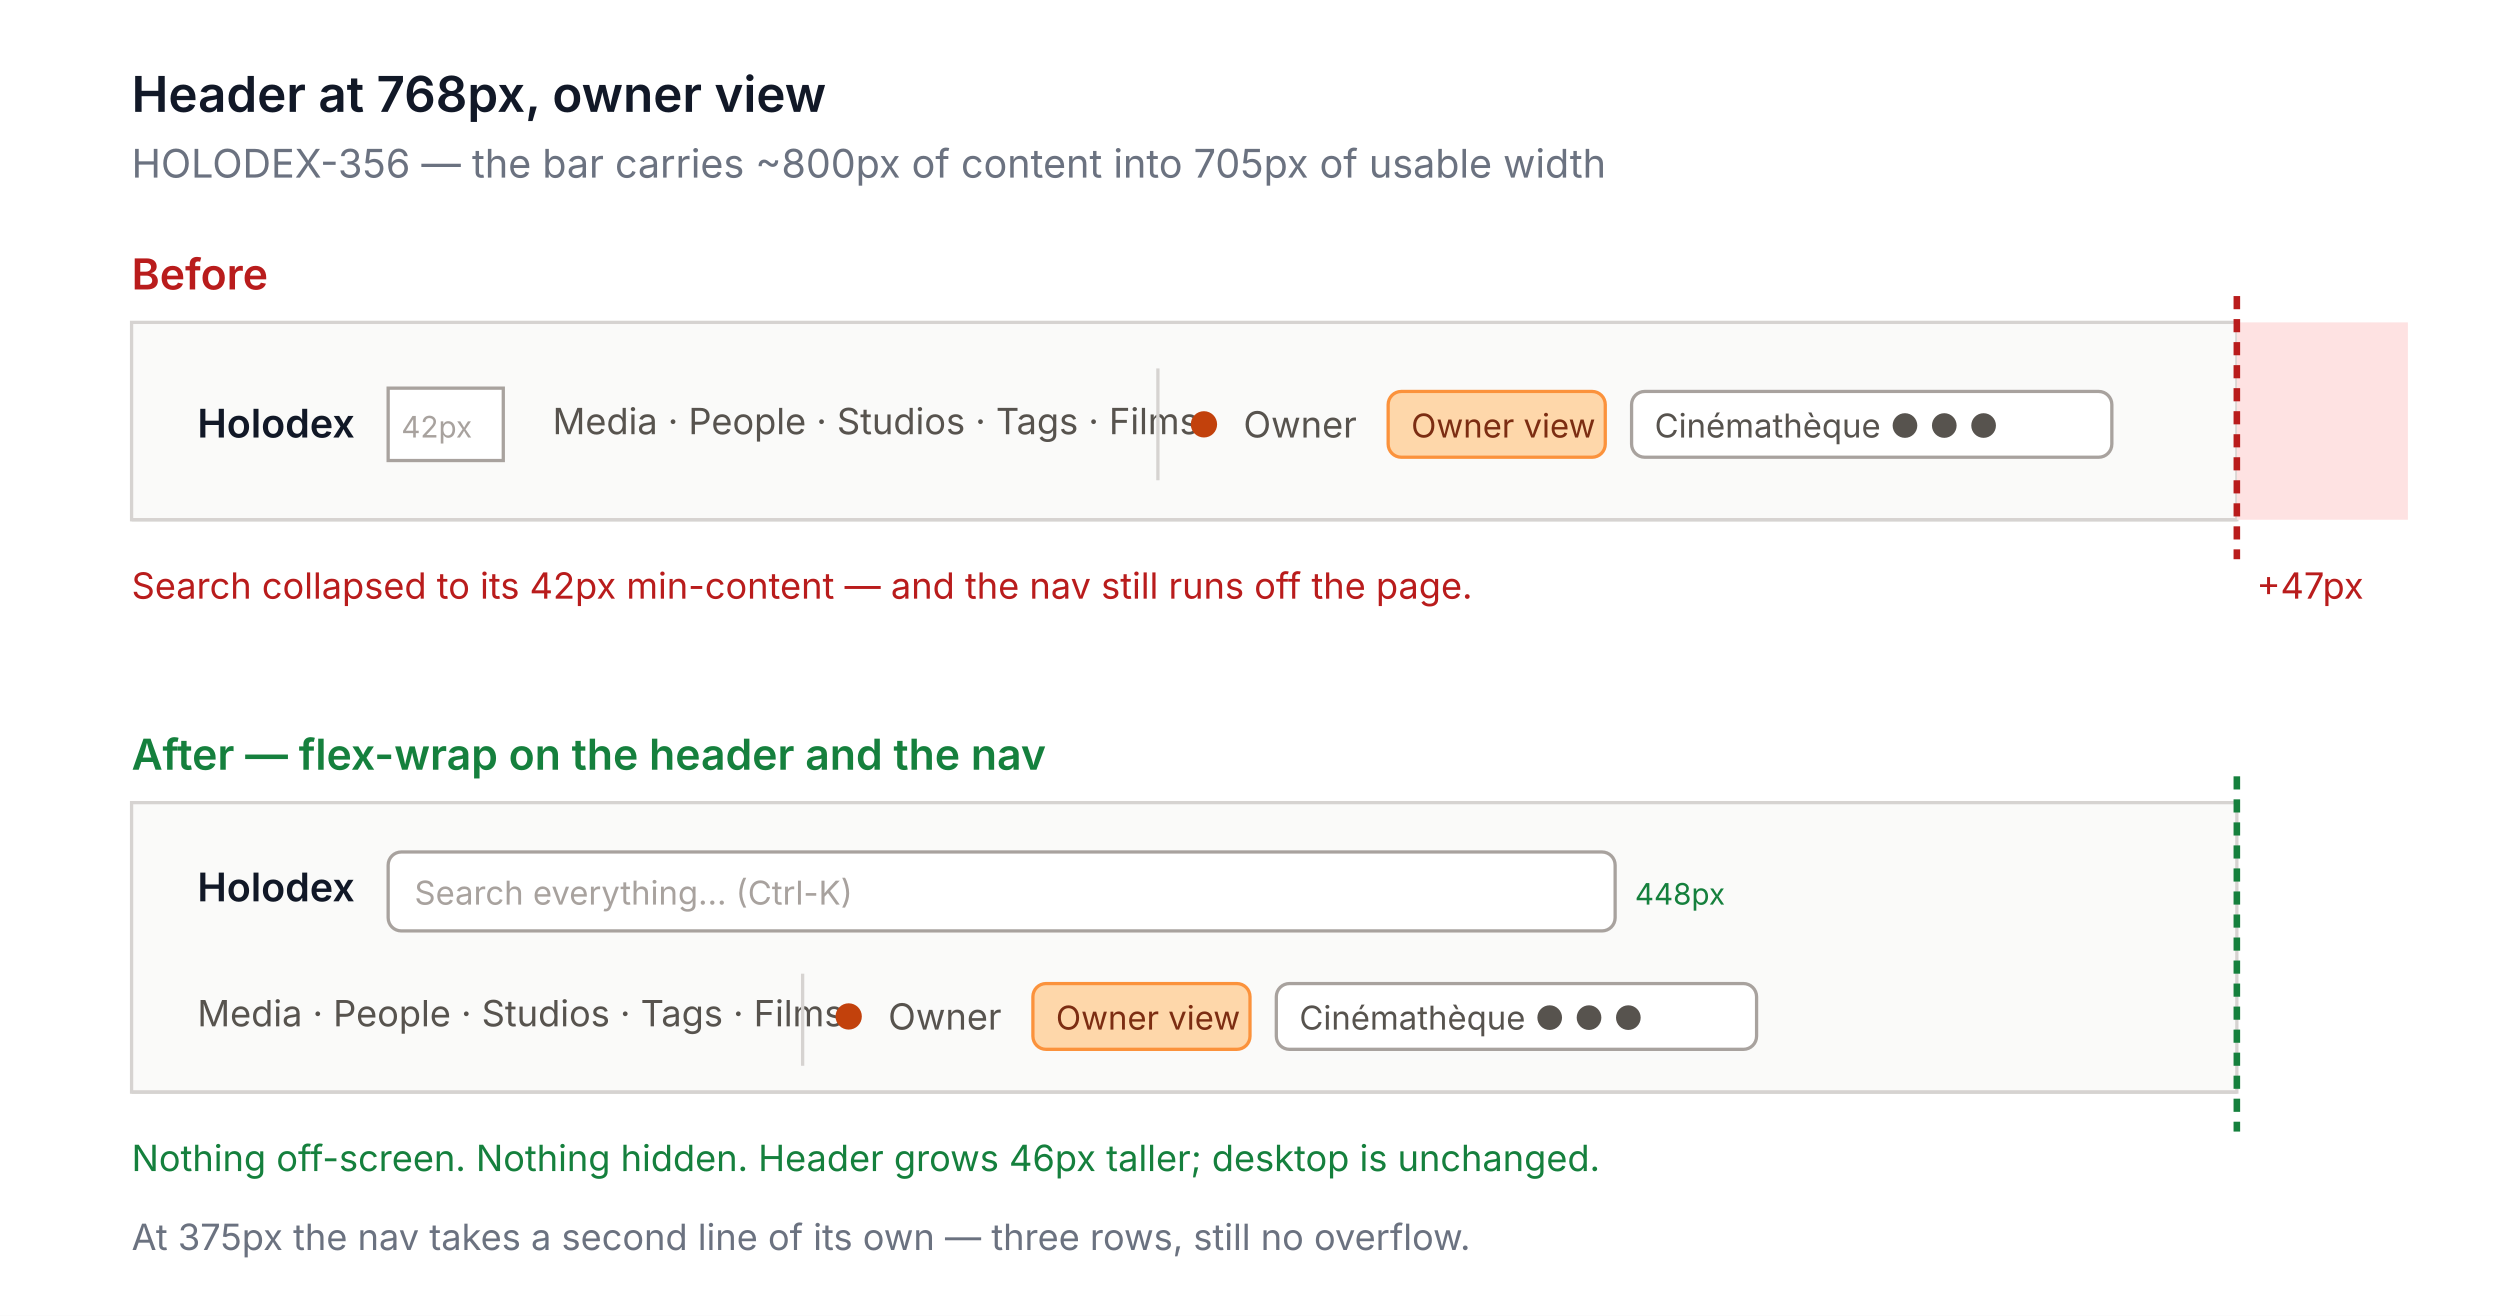
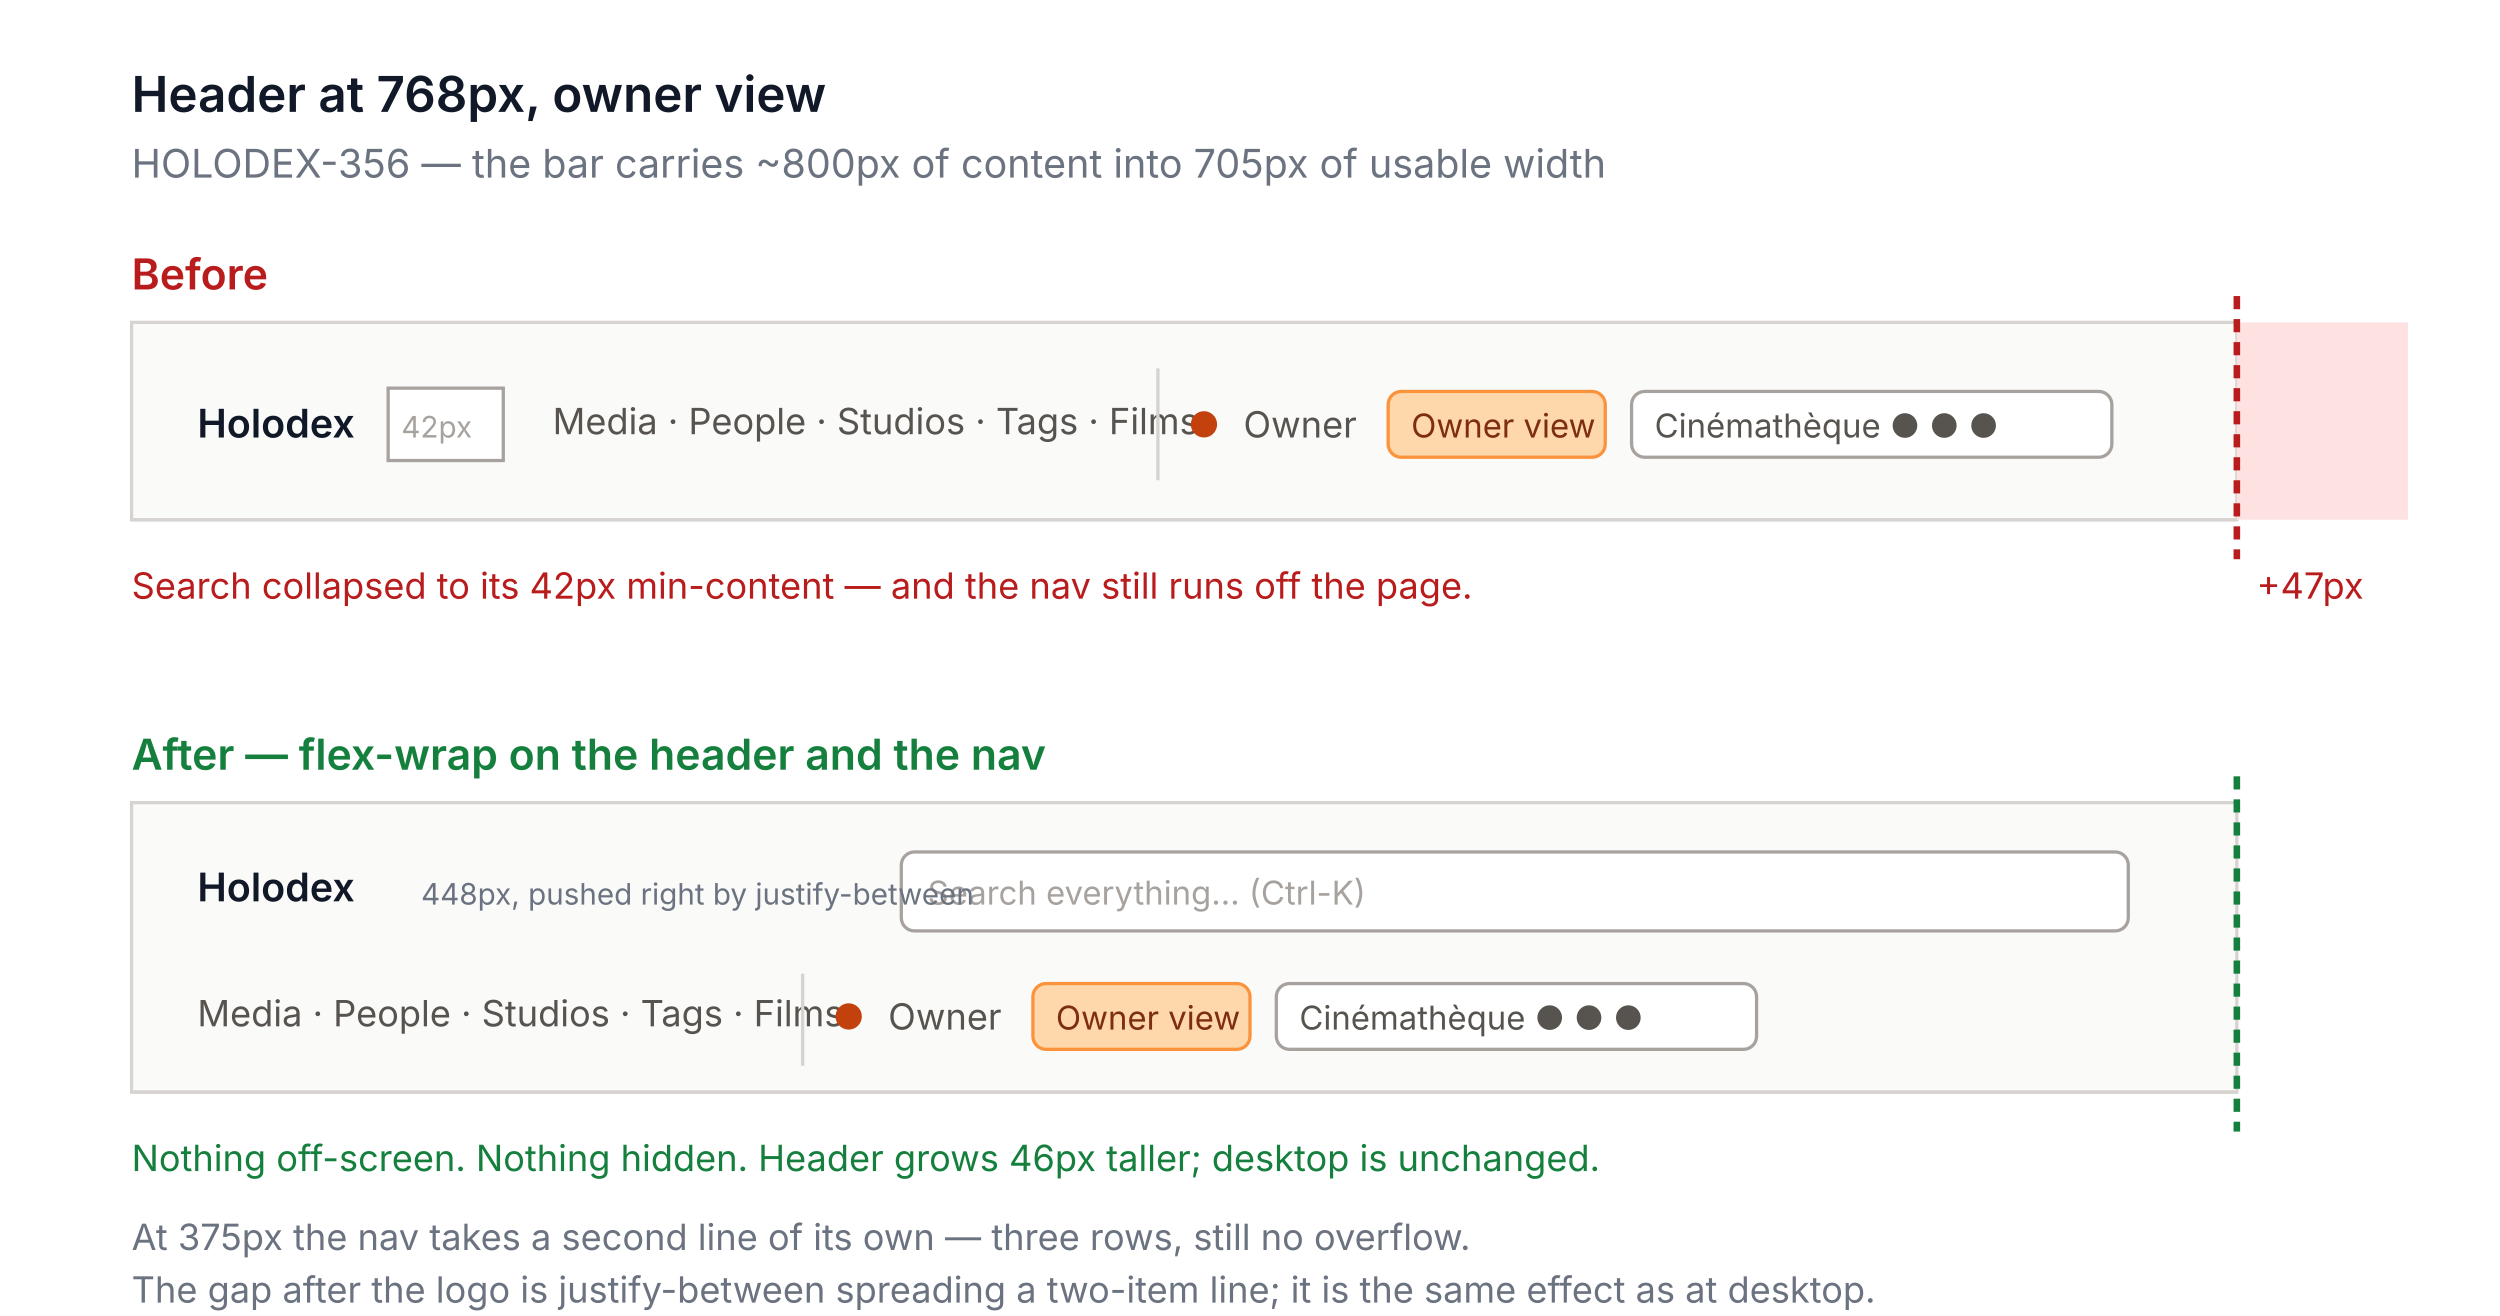
<svg xmlns="http://www.w3.org/2000/svg" viewBox="0 0 760 400" width="760" height="400" role="img" aria-labelledby="title desc" font-family="system-ui, -apple-system, Segoe UI, sans-serif">
  <rect x="0" y="0" width="760" height="400" fill="#ffffff" />
  <text x="40" y="34" font-size="15" font-weight="600" fill="#111827">Header at 768px, owner view</text>
  <text x="40" y="54" font-size="12" fill="#6b7280">HOLODEX-356 — the bar carries ~800px of content into 705px of usable width</text>
  <text x="40" y="88" font-size="13" font-weight="600" fill="#b91c1c">Before</text>
  <rect x="40" y="98" width="640" height="60" fill="#fafaf9" stroke="#d6d3d1" />
  <line x1="40" y1="158" x2="680" y2="158" stroke="#d6d3d1" />
  <text x="60" y="133" font-size="12" font-weight="600" fill="#111827">Holodex</text>
  <rect x="118" y="118" width="35" height="22" fill="#ffffff" stroke="#a8a29e" />
  <text x="122" y="133" font-size="9" fill="#a8a29e">42px</text>
  <text x="168" y="132" font-size="11" fill="#57534e">Media · People · Studios · Tags · Films</text>
  <line x1="352" y1="112" x2="352" y2="146" stroke="#d6d3d1" />
  <circle cx="366" cy="129" r="4" fill="#c2410c" />
  <text x="378" y="133" font-size="11" fill="#57534e">Owner</text>
  <rect x="422" y="119" width="66" height="20" rx="4" fill="#fed7aa" stroke="#fb923c" />
  <text x="429" y="133" font-size="10" fill="#7c2d12">Owner view</text>
  <rect x="496" y="119" width="146" height="20" rx="4" fill="#ffffff" stroke="#a8a29e" />
  <text x="503" y="133" font-size="10" fill="#57534e">Cinémathèque  ● ● ●</text>
  <rect x="680" y="98" width="52" height="60" fill="#fee2e2" />
  <line x1="680" y1="90" x2="680" y2="170" stroke="#b91c1c" stroke-width="2" stroke-dasharray="4 3" />
  <text x="686" y="182" font-size="11" fill="#b91c1c">+47px</text>
  <text x="40" y="182" font-size="11" fill="#b91c1c">Search collapsed to its 42px min-content — and the nav still runs off the page.</text>
  <text x="40" y="234" font-size="13" font-weight="600" fill="#15803d">After — flex-wrap on the header and the nav</text>
  <rect x="40" y="244" width="640" height="88" fill="#fafaf9" stroke="#d6d3d1" />
  <line x1="40" y1="332" x2="680" y2="332" stroke="#d6d3d1" />
  <text x="60" y="274" font-size="12" font-weight="600" fill="#111827">Holodex</text>
-   <rect x="118" y="259" width="373" height="24" rx="4" fill="#ffffff" stroke="#a8a29e" />
-   <text x="126" y="275" font-size="10" fill="#a8a29e">Search everything…  (Ctrl-K)</text>
-   <text x="497" y="275" font-size="9" fill="#15803d">448px</text>
+   <rect x="274" y="259" width="373" height="24" rx="4" fill="#ffffff" stroke="#a8a29e" />
+   <text x="282" y="275" font-size="10" fill="#a8a29e">Search everything…  (Ctrl-K)</text>
+   <text x="128" y="275" font-size="9" fill="#6b7280">448px, pushed right by justify-between</text>
  <text x="60" y="312" font-size="11" fill="#57534e">Media · People · Studios · Tags · Films</text>
  <line x1="244" y1="296" x2="244" y2="324" stroke="#d6d3d1" />
  <circle cx="258" cy="309" r="4" fill="#c2410c" />
  <text x="270" y="313" font-size="11" fill="#57534e">Owner</text>
  <rect x="314" y="299" width="66" height="20" rx="4" fill="#fed7aa" stroke="#fb923c" />
  <text x="321" y="313" font-size="10" fill="#7c2d12">Owner view</text>
  <rect x="388" y="299" width="146" height="20" rx="4" fill="#ffffff" stroke="#a8a29e" />
  <text x="395" y="313" font-size="10" fill="#57534e">Cinémathèque  ● ● ●</text>
  <line x1="680" y1="236" x2="680" y2="344" stroke="#15803d" stroke-width="2" stroke-dasharray="4 3" />
  <text x="40" y="356" font-size="11" fill="#15803d">Nothing off-screen. Nothing hidden. Header grows 46px taller; desktop is unchanged.</text>
  <text x="40" y="380" font-size="11" fill="#6b7280">At 375px the nav takes a second line of its own — three rows, still no overflow.</text>
+   <text x="40" y="396" font-size="11" fill="#6b7280">The gap after the logo is justify-between spreading a two-item line; it is the same effect as at desktop.</text>
</svg>
